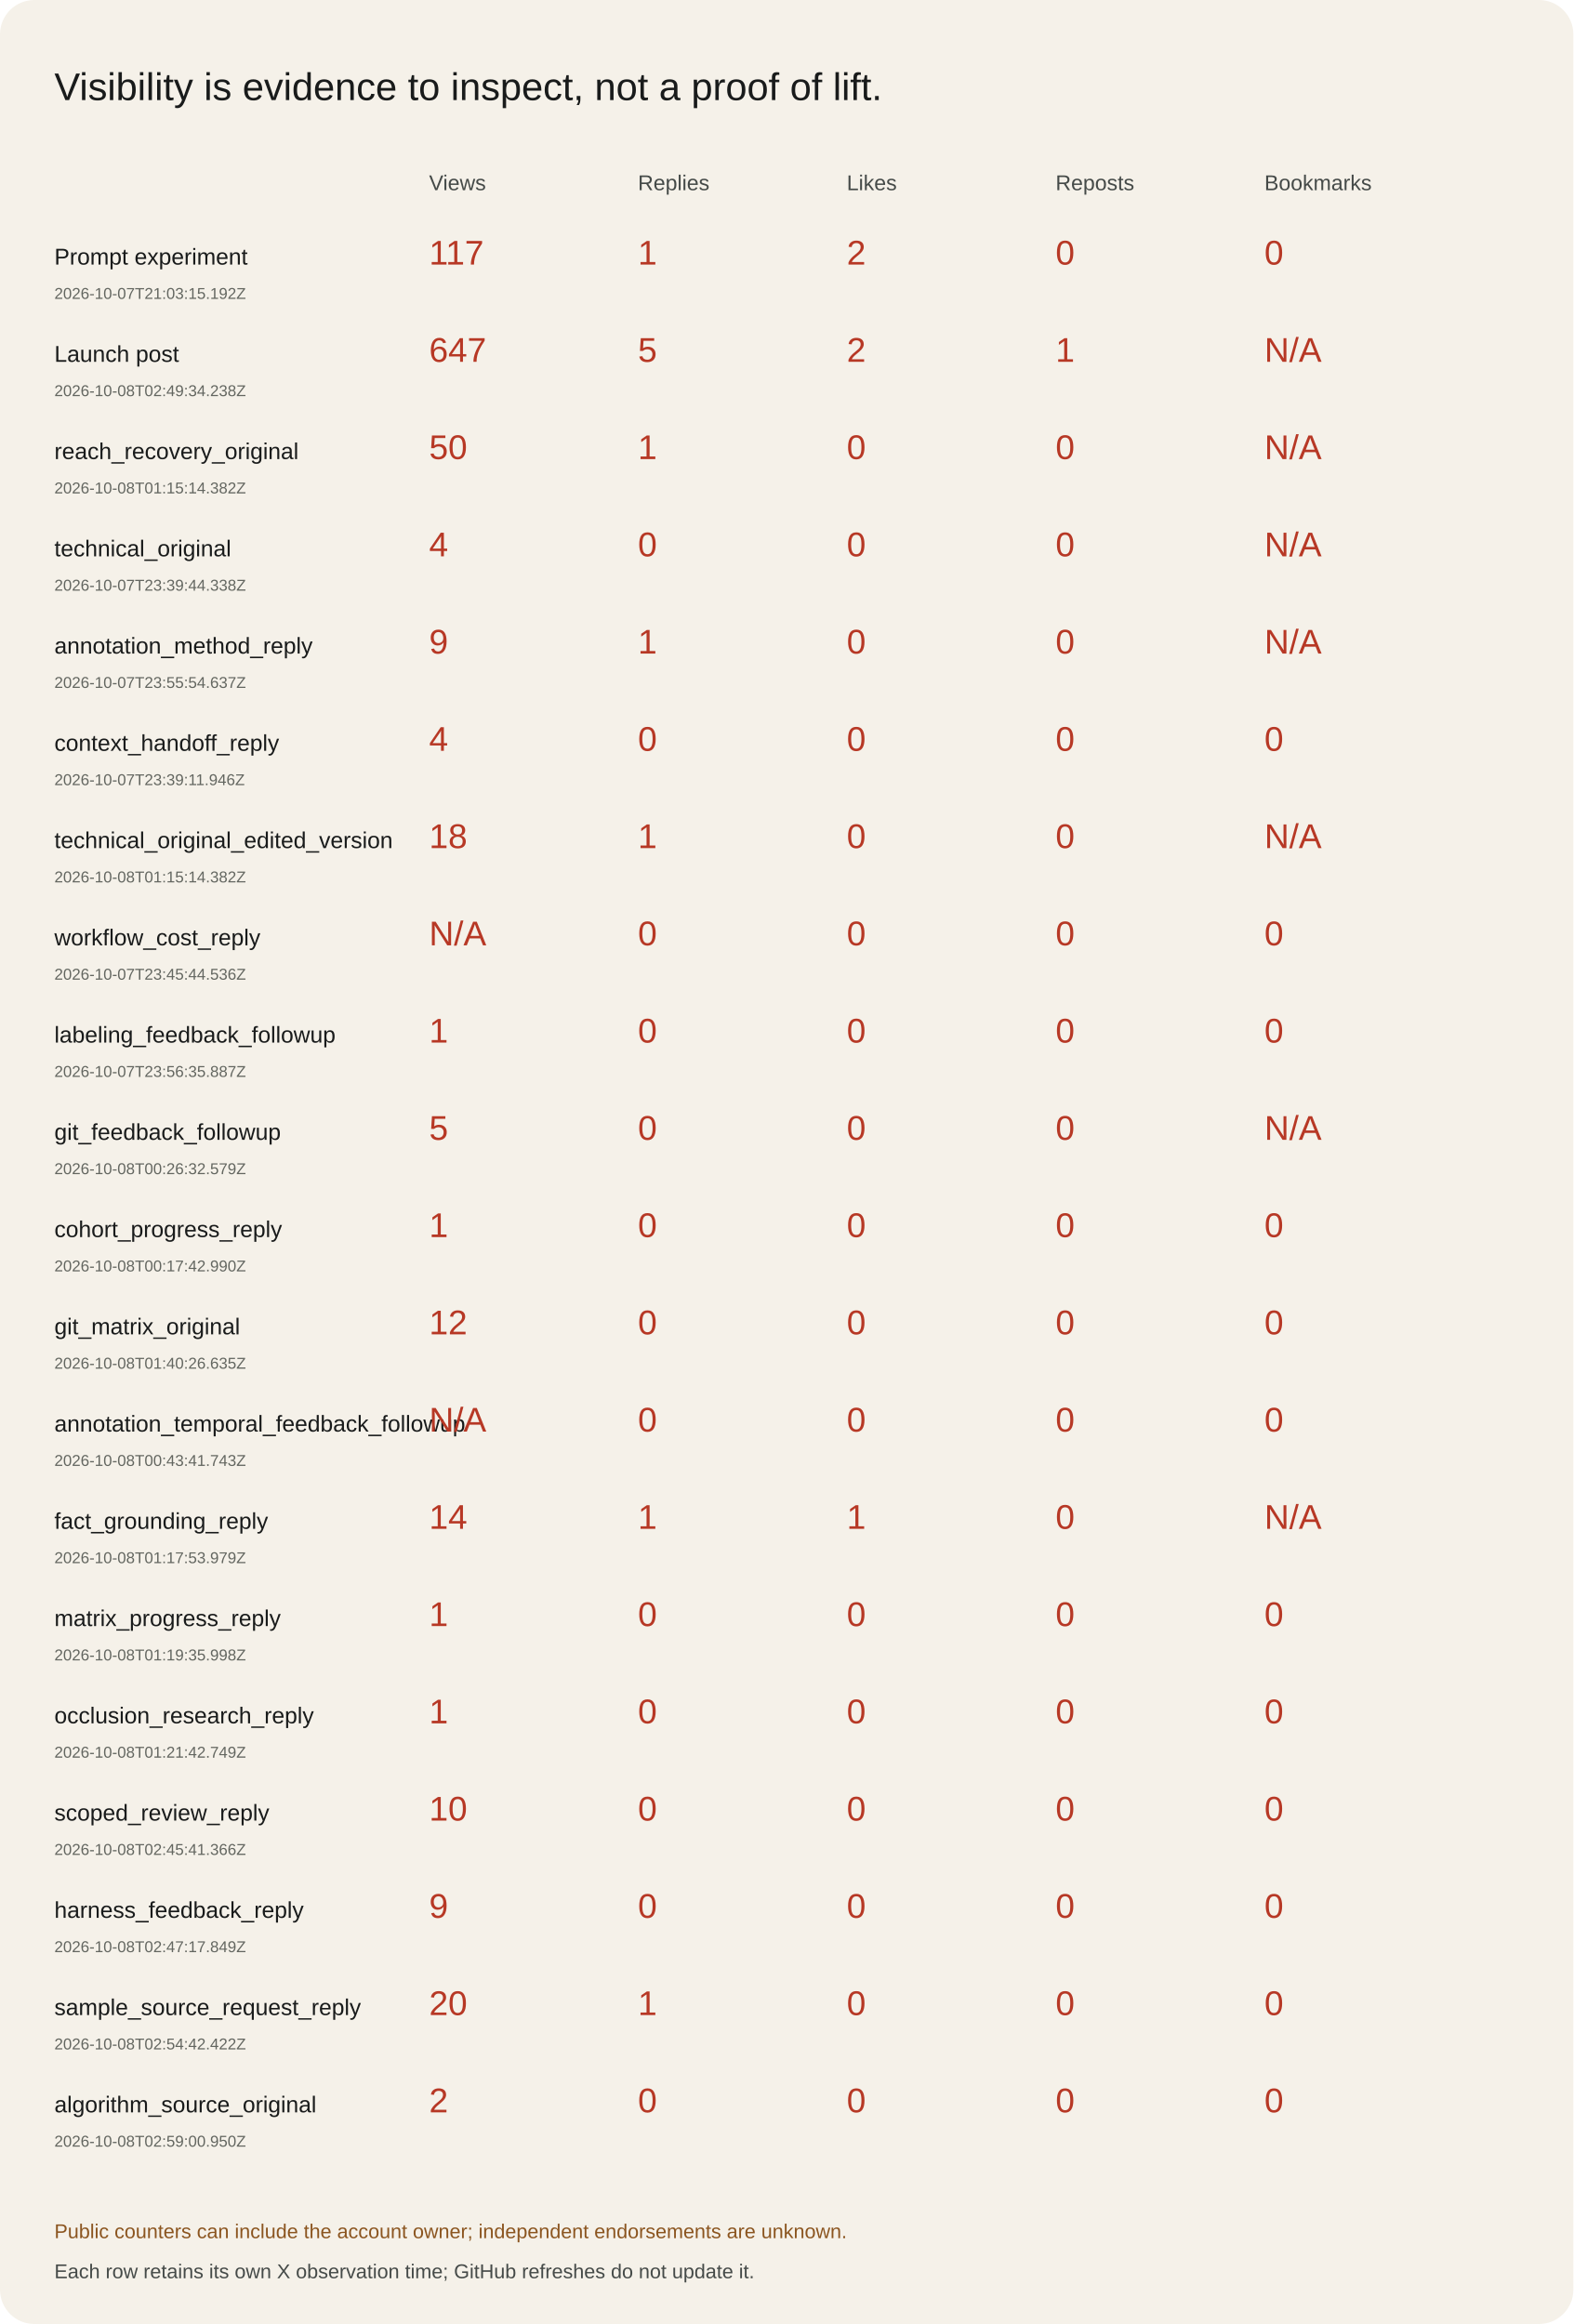
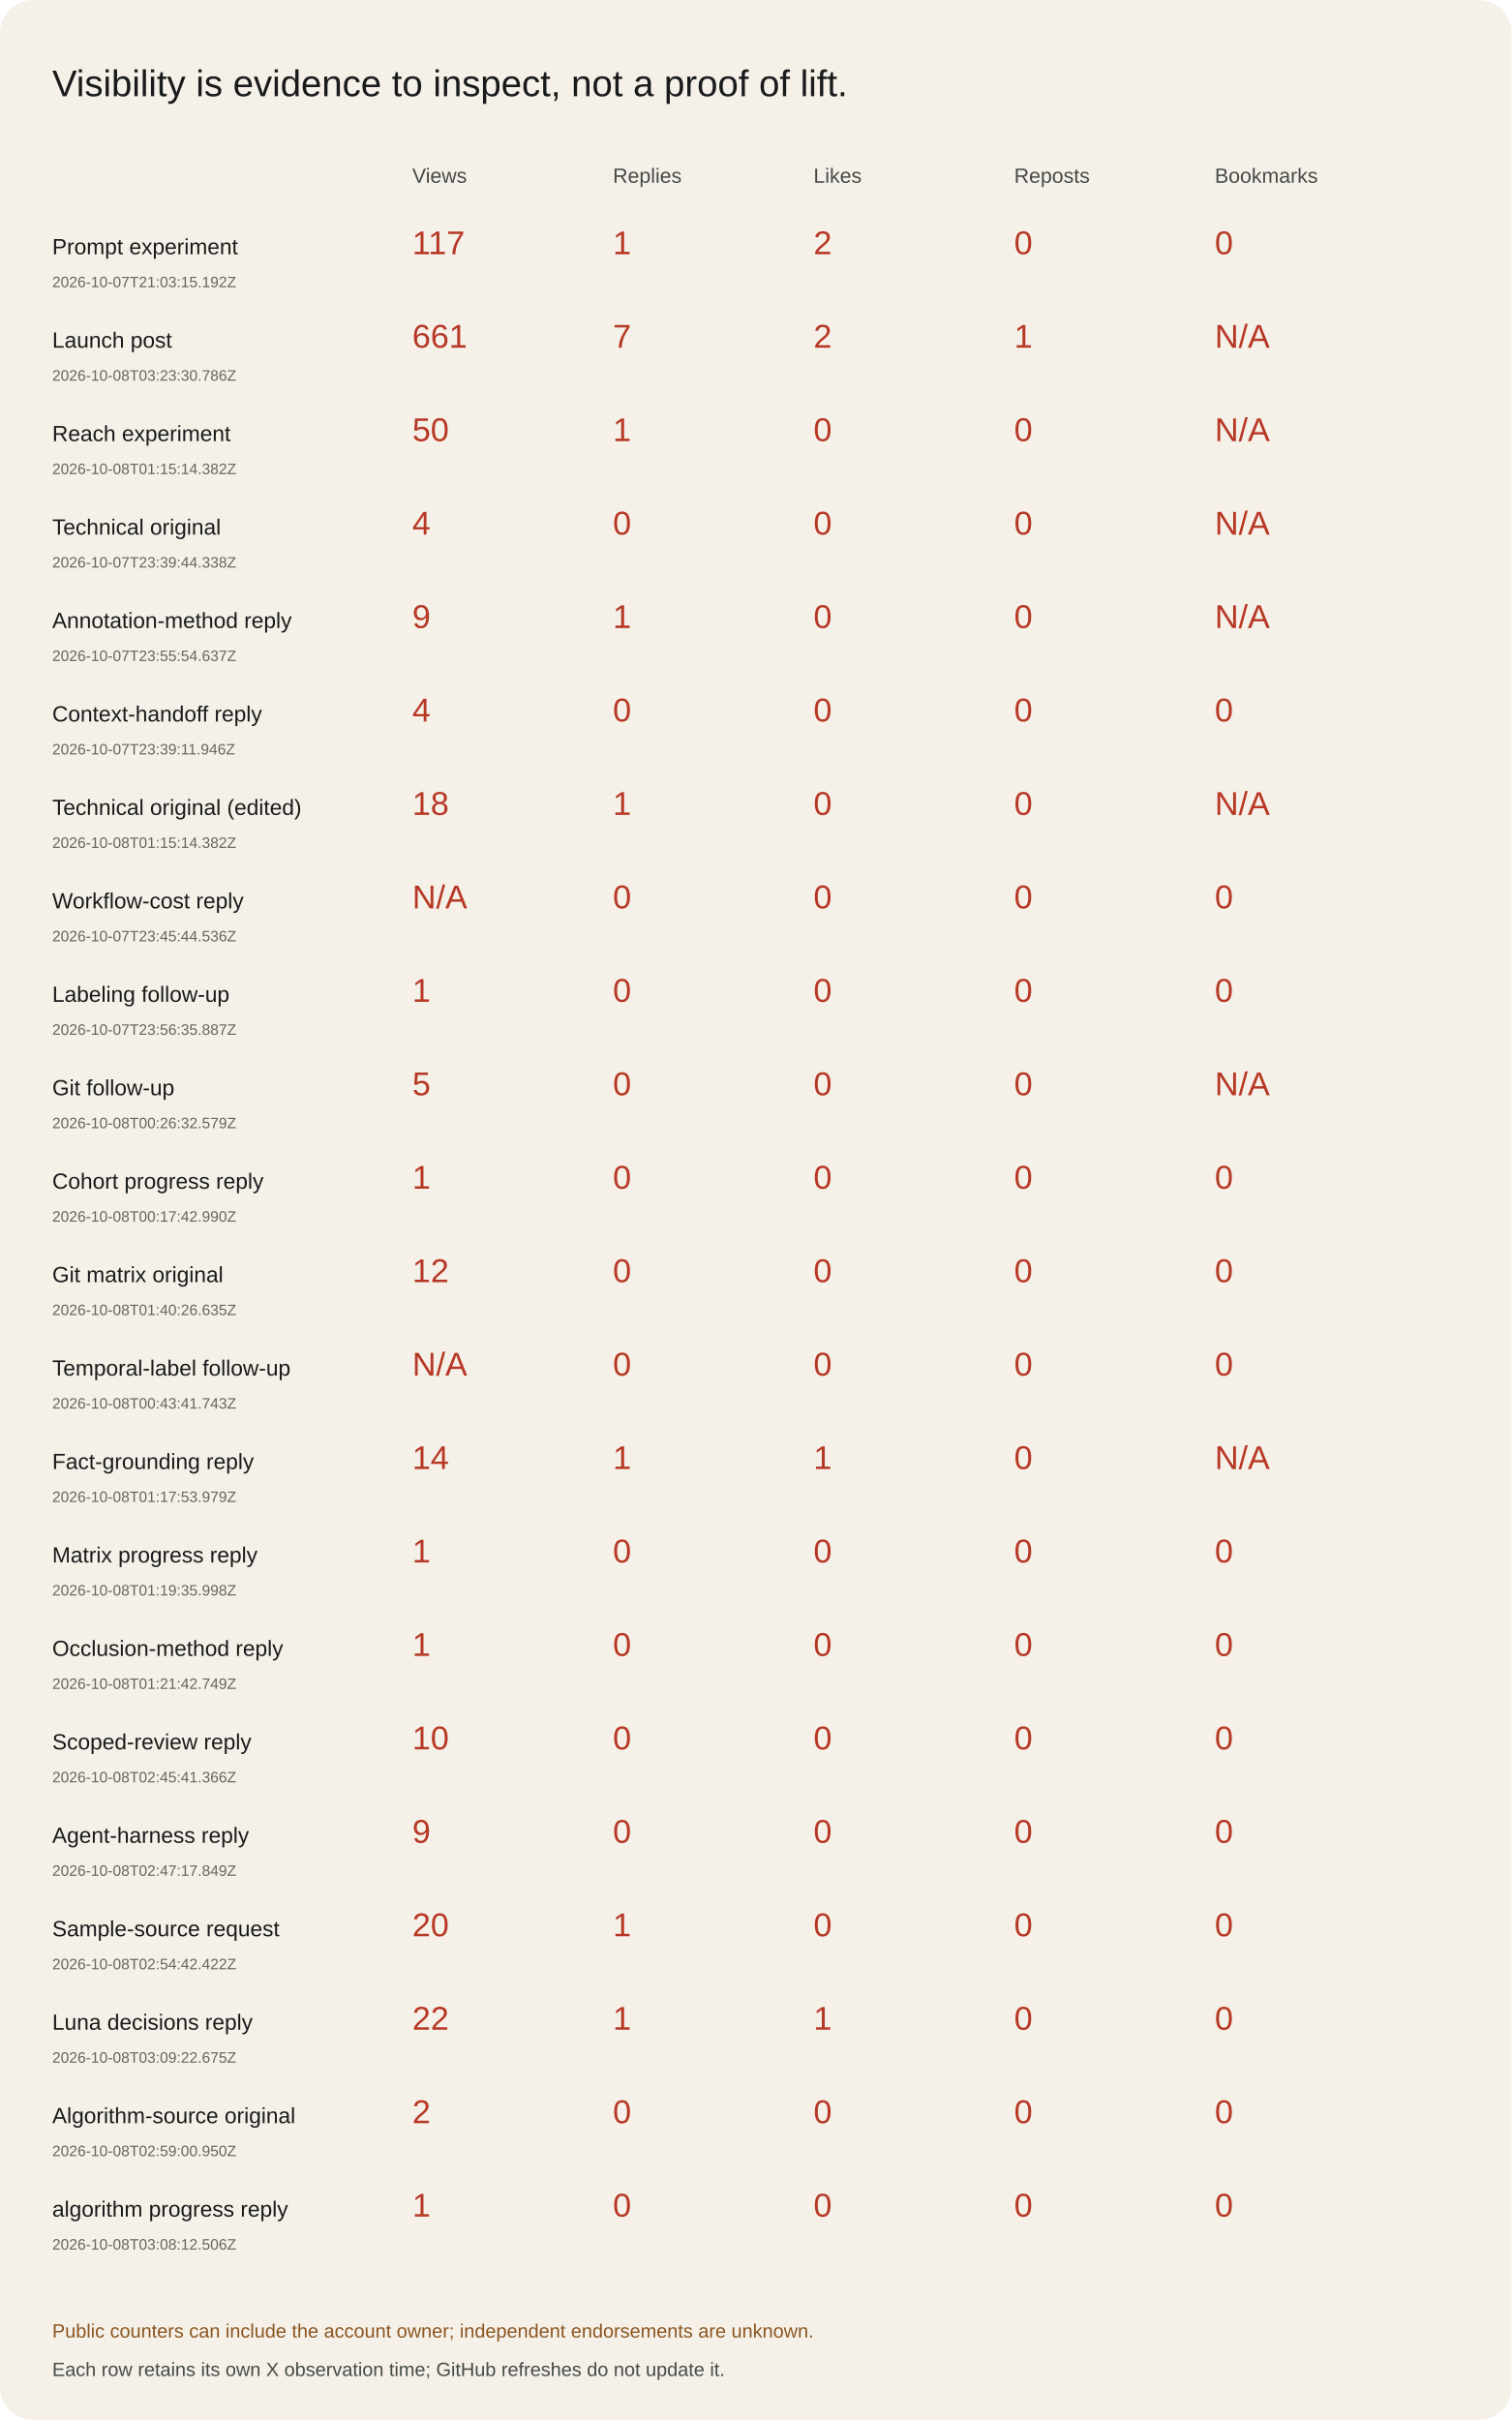
- <svg xmlns="http://www.w3.org/2000/svg" width="1100" height="1625" viewBox="0 0 1100 1625" role="img">
-   <rect width="1100" height="1625" rx="24" fill="#f5f1e9" />
+ <svg xmlns="http://www.w3.org/2000/svg" width="1100" height="1761" viewBox="0 0 1100 1761" role="img">
+   <rect width="1100" height="1761" rx="24" fill="#f5f1e9" />
  <g font-family="Arial, sans-serif">
    <text x="38" y="70" font-size="27" fill="#191b1b">Visibility is evidence to inspect, not a proof of lift.</text>
    <text x="300" y="133" font-size="15" fill="#454a48">Views</text>
    <text x="446" y="133" font-size="15" fill="#454a48">Replies</text>
    <text x="592" y="133" font-size="15" fill="#454a48">Likes</text>
    <text x="738" y="133" font-size="15" fill="#454a48">Reposts</text>
    <text x="884" y="133" font-size="15" fill="#454a48">Bookmarks</text>
-     <text x="38" y="185" font-size="16" fill="#191b1b">Prompt experiment</text>
+     <svg x="38" y="166" width="244" height="43" viewBox="0 0 244 43" overflow="hidden">
+       <text x="0" y="19" font-size="16" fill="#191b1b">Prompt experiment</text>
+     </svg>
    <text x="300" y="185" font-size="24" fill="#b73825">117</text>
    <text x="446" y="185" font-size="24" fill="#b73825">1</text>
    <text x="592" y="185" font-size="24" fill="#b73825">2</text>
    <text x="738" y="185" font-size="24" fill="#b73825">0</text>
    <text x="884" y="185" font-size="24" fill="#b73825">0</text>
    <text x="38" y="209" font-size="11" fill="#636660">2026-10-07T21:03:15.192Z</text>
-     <text x="38" y="253" font-size="16" fill="#191b1b">Launch post</text>
-     <text x="300" y="253" font-size="24" fill="#b73825">647</text>
-     <text x="446" y="253" font-size="24" fill="#b73825">5</text>
+     <svg x="38" y="234" width="244" height="43" viewBox="0 0 244 43" overflow="hidden">
+       <text x="0" y="19" font-size="16" fill="#191b1b">Launch post</text>
+     </svg>
+     <text x="300" y="253" font-size="24" fill="#b73825">661</text>
+     <text x="446" y="253" font-size="24" fill="#b73825">7</text>
    <text x="592" y="253" font-size="24" fill="#b73825">2</text>
    <text x="738" y="253" font-size="24" fill="#b73825">1</text>
    <text x="884" y="253" font-size="24" fill="#b73825">N/A</text>
-     <text x="38" y="277" font-size="11" fill="#636660">2026-10-08T02:49:34.238Z</text>
-     <text x="38" y="321" font-size="16" fill="#191b1b">reach_recovery_original</text>
+     <text x="38" y="277" font-size="11" fill="#636660">2026-10-08T03:23:30.786Z</text>
+     <svg x="38" y="302" width="244" height="43" viewBox="0 0 244 43" overflow="hidden">
+       <text x="0" y="19" font-size="16" fill="#191b1b">Reach experiment</text>
+     </svg>
    <text x="300" y="321" font-size="24" fill="#b73825">50</text>
    <text x="446" y="321" font-size="24" fill="#b73825">1</text>
    <text x="592" y="321" font-size="24" fill="#b73825">0</text>
    <text x="738" y="321" font-size="24" fill="#b73825">0</text>
    <text x="884" y="321" font-size="24" fill="#b73825">N/A</text>
    <text x="38" y="345" font-size="11" fill="#636660">2026-10-08T01:15:14.382Z</text>
-     <text x="38" y="389" font-size="16" fill="#191b1b">technical_original</text>
+     <svg x="38" y="370" width="244" height="43" viewBox="0 0 244 43" overflow="hidden">
+       <text x="0" y="19" font-size="16" fill="#191b1b">Technical original</text>
+     </svg>
    <text x="300" y="389" font-size="24" fill="#b73825">4</text>
    <text x="446" y="389" font-size="24" fill="#b73825">0</text>
    <text x="592" y="389" font-size="24" fill="#b73825">0</text>
    <text x="738" y="389" font-size="24" fill="#b73825">0</text>
    <text x="884" y="389" font-size="24" fill="#b73825">N/A</text>
    <text x="38" y="413" font-size="11" fill="#636660">2026-10-07T23:39:44.338Z</text>
-     <text x="38" y="457" font-size="16" fill="#191b1b">annotation_method_reply</text>
+     <svg x="38" y="438" width="244" height="43" viewBox="0 0 244 43" overflow="hidden">
+       <text x="0" y="19" font-size="16" fill="#191b1b">Annotation-method reply</text>
+     </svg>
    <text x="300" y="457" font-size="24" fill="#b73825">9</text>
    <text x="446" y="457" font-size="24" fill="#b73825">1</text>
    <text x="592" y="457" font-size="24" fill="#b73825">0</text>
    <text x="738" y="457" font-size="24" fill="#b73825">0</text>
    <text x="884" y="457" font-size="24" fill="#b73825">N/A</text>
    <text x="38" y="481" font-size="11" fill="#636660">2026-10-07T23:55:54.637Z</text>
-     <text x="38" y="525" font-size="16" fill="#191b1b">context_handoff_reply</text>
+     <svg x="38" y="506" width="244" height="43" viewBox="0 0 244 43" overflow="hidden">
+       <text x="0" y="19" font-size="16" fill="#191b1b">Context-handoff reply</text>
+     </svg>
    <text x="300" y="525" font-size="24" fill="#b73825">4</text>
    <text x="446" y="525" font-size="24" fill="#b73825">0</text>
    <text x="592" y="525" font-size="24" fill="#b73825">0</text>
    <text x="738" y="525" font-size="24" fill="#b73825">0</text>
    <text x="884" y="525" font-size="24" fill="#b73825">0</text>
    <text x="38" y="549" font-size="11" fill="#636660">2026-10-07T23:39:11.946Z</text>
-     <text x="38" y="593" font-size="16" fill="#191b1b">technical_original_edited_version</text>
+     <svg x="38" y="574" width="244" height="43" viewBox="0 0 244 43" overflow="hidden">
+       <text x="0" y="19" font-size="16" fill="#191b1b">Technical original (edited)</text>
+     </svg>
    <text x="300" y="593" font-size="24" fill="#b73825">18</text>
    <text x="446" y="593" font-size="24" fill="#b73825">1</text>
    <text x="592" y="593" font-size="24" fill="#b73825">0</text>
    <text x="738" y="593" font-size="24" fill="#b73825">0</text>
    <text x="884" y="593" font-size="24" fill="#b73825">N/A</text>
    <text x="38" y="617" font-size="11" fill="#636660">2026-10-08T01:15:14.382Z</text>
-     <text x="38" y="661" font-size="16" fill="#191b1b">workflow_cost_reply</text>
+     <svg x="38" y="642" width="244" height="43" viewBox="0 0 244 43" overflow="hidden">
+       <text x="0" y="19" font-size="16" fill="#191b1b">Workflow-cost reply</text>
+     </svg>
    <text x="300" y="661" font-size="24" fill="#b73825">N/A</text>
    <text x="446" y="661" font-size="24" fill="#b73825">0</text>
    <text x="592" y="661" font-size="24" fill="#b73825">0</text>
    <text x="738" y="661" font-size="24" fill="#b73825">0</text>
    <text x="884" y="661" font-size="24" fill="#b73825">0</text>
    <text x="38" y="685" font-size="11" fill="#636660">2026-10-07T23:45:44.536Z</text>
-     <text x="38" y="729" font-size="16" fill="#191b1b">labeling_feedback_followup</text>
+     <svg x="38" y="710" width="244" height="43" viewBox="0 0 244 43" overflow="hidden">
+       <text x="0" y="19" font-size="16" fill="#191b1b">Labeling follow-up</text>
+     </svg>
    <text x="300" y="729" font-size="24" fill="#b73825">1</text>
    <text x="446" y="729" font-size="24" fill="#b73825">0</text>
    <text x="592" y="729" font-size="24" fill="#b73825">0</text>
    <text x="738" y="729" font-size="24" fill="#b73825">0</text>
    <text x="884" y="729" font-size="24" fill="#b73825">0</text>
    <text x="38" y="753" font-size="11" fill="#636660">2026-10-07T23:56:35.887Z</text>
-     <text x="38" y="797" font-size="16" fill="#191b1b">git_feedback_followup</text>
+     <svg x="38" y="778" width="244" height="43" viewBox="0 0 244 43" overflow="hidden">
+       <text x="0" y="19" font-size="16" fill="#191b1b">Git follow-up</text>
+     </svg>
    <text x="300" y="797" font-size="24" fill="#b73825">5</text>
    <text x="446" y="797" font-size="24" fill="#b73825">0</text>
    <text x="592" y="797" font-size="24" fill="#b73825">0</text>
    <text x="738" y="797" font-size="24" fill="#b73825">0</text>
    <text x="884" y="797" font-size="24" fill="#b73825">N/A</text>
    <text x="38" y="821" font-size="11" fill="#636660">2026-10-08T00:26:32.579Z</text>
-     <text x="38" y="865" font-size="16" fill="#191b1b">cohort_progress_reply</text>
+     <svg x="38" y="846" width="244" height="43" viewBox="0 0 244 43" overflow="hidden">
+       <text x="0" y="19" font-size="16" fill="#191b1b">Cohort progress reply</text>
+     </svg>
    <text x="300" y="865" font-size="24" fill="#b73825">1</text>
    <text x="446" y="865" font-size="24" fill="#b73825">0</text>
    <text x="592" y="865" font-size="24" fill="#b73825">0</text>
    <text x="738" y="865" font-size="24" fill="#b73825">0</text>
    <text x="884" y="865" font-size="24" fill="#b73825">0</text>
    <text x="38" y="889" font-size="11" fill="#636660">2026-10-08T00:17:42.990Z</text>
-     <text x="38" y="933" font-size="16" fill="#191b1b">git_matrix_original</text>
+     <svg x="38" y="914" width="244" height="43" viewBox="0 0 244 43" overflow="hidden">
+       <text x="0" y="19" font-size="16" fill="#191b1b">Git matrix original</text>
+     </svg>
    <text x="300" y="933" font-size="24" fill="#b73825">12</text>
    <text x="446" y="933" font-size="24" fill="#b73825">0</text>
    <text x="592" y="933" font-size="24" fill="#b73825">0</text>
    <text x="738" y="933" font-size="24" fill="#b73825">0</text>
    <text x="884" y="933" font-size="24" fill="#b73825">0</text>
    <text x="38" y="957" font-size="11" fill="#636660">2026-10-08T01:40:26.635Z</text>
-     <text x="38" y="1001" font-size="16" fill="#191b1b">annotation_temporal_feedback_followup</text>
+     <svg x="38" y="982" width="244" height="43" viewBox="0 0 244 43" overflow="hidden">
+       <text x="0" y="19" font-size="16" fill="#191b1b">Temporal-label follow-up</text>
+     </svg>
    <text x="300" y="1001" font-size="24" fill="#b73825">N/A</text>
    <text x="446" y="1001" font-size="24" fill="#b73825">0</text>
    <text x="592" y="1001" font-size="24" fill="#b73825">0</text>
    <text x="738" y="1001" font-size="24" fill="#b73825">0</text>
    <text x="884" y="1001" font-size="24" fill="#b73825">0</text>
    <text x="38" y="1025" font-size="11" fill="#636660">2026-10-08T00:43:41.743Z</text>
-     <text x="38" y="1069" font-size="16" fill="#191b1b">fact_grounding_reply</text>
+     <svg x="38" y="1050" width="244" height="43" viewBox="0 0 244 43" overflow="hidden">
+       <text x="0" y="19" font-size="16" fill="#191b1b">Fact-grounding reply</text>
+     </svg>
    <text x="300" y="1069" font-size="24" fill="#b73825">14</text>
    <text x="446" y="1069" font-size="24" fill="#b73825">1</text>
    <text x="592" y="1069" font-size="24" fill="#b73825">1</text>
    <text x="738" y="1069" font-size="24" fill="#b73825">0</text>
    <text x="884" y="1069" font-size="24" fill="#b73825">N/A</text>
    <text x="38" y="1093" font-size="11" fill="#636660">2026-10-08T01:17:53.979Z</text>
-     <text x="38" y="1137" font-size="16" fill="#191b1b">matrix_progress_reply</text>
+     <svg x="38" y="1118" width="244" height="43" viewBox="0 0 244 43" overflow="hidden">
+       <text x="0" y="19" font-size="16" fill="#191b1b">Matrix progress reply</text>
+     </svg>
    <text x="300" y="1137" font-size="24" fill="#b73825">1</text>
    <text x="446" y="1137" font-size="24" fill="#b73825">0</text>
    <text x="592" y="1137" font-size="24" fill="#b73825">0</text>
    <text x="738" y="1137" font-size="24" fill="#b73825">0</text>
    <text x="884" y="1137" font-size="24" fill="#b73825">0</text>
    <text x="38" y="1161" font-size="11" fill="#636660">2026-10-08T01:19:35.998Z</text>
-     <text x="38" y="1205" font-size="16" fill="#191b1b">occlusion_research_reply</text>
+     <svg x="38" y="1186" width="244" height="43" viewBox="0 0 244 43" overflow="hidden">
+       <text x="0" y="19" font-size="16" fill="#191b1b">Occlusion-method reply</text>
+     </svg>
    <text x="300" y="1205" font-size="24" fill="#b73825">1</text>
    <text x="446" y="1205" font-size="24" fill="#b73825">0</text>
    <text x="592" y="1205" font-size="24" fill="#b73825">0</text>
    <text x="738" y="1205" font-size="24" fill="#b73825">0</text>
    <text x="884" y="1205" font-size="24" fill="#b73825">0</text>
    <text x="38" y="1229" font-size="11" fill="#636660">2026-10-08T01:21:42.749Z</text>
-     <text x="38" y="1273" font-size="16" fill="#191b1b">scoped_review_reply</text>
+     <svg x="38" y="1254" width="244" height="43" viewBox="0 0 244 43" overflow="hidden">
+       <text x="0" y="19" font-size="16" fill="#191b1b">Scoped-review reply</text>
+     </svg>
    <text x="300" y="1273" font-size="24" fill="#b73825">10</text>
    <text x="446" y="1273" font-size="24" fill="#b73825">0</text>
    <text x="592" y="1273" font-size="24" fill="#b73825">0</text>
    <text x="738" y="1273" font-size="24" fill="#b73825">0</text>
    <text x="884" y="1273" font-size="24" fill="#b73825">0</text>
    <text x="38" y="1297" font-size="11" fill="#636660">2026-10-08T02:45:41.366Z</text>
-     <text x="38" y="1341" font-size="16" fill="#191b1b">harness_feedback_reply</text>
+     <svg x="38" y="1322" width="244" height="43" viewBox="0 0 244 43" overflow="hidden">
+       <text x="0" y="19" font-size="16" fill="#191b1b">Agent-harness reply</text>
+     </svg>
    <text x="300" y="1341" font-size="24" fill="#b73825">9</text>
    <text x="446" y="1341" font-size="24" fill="#b73825">0</text>
    <text x="592" y="1341" font-size="24" fill="#b73825">0</text>
    <text x="738" y="1341" font-size="24" fill="#b73825">0</text>
    <text x="884" y="1341" font-size="24" fill="#b73825">0</text>
    <text x="38" y="1365" font-size="11" fill="#636660">2026-10-08T02:47:17.849Z</text>
-     <text x="38" y="1409" font-size="16" fill="#191b1b">sample_source_request_reply</text>
+     <svg x="38" y="1390" width="244" height="43" viewBox="0 0 244 43" overflow="hidden">
+       <text x="0" y="19" font-size="16" fill="#191b1b">Sample-source request</text>
+     </svg>
    <text x="300" y="1409" font-size="24" fill="#b73825">20</text>
    <text x="446" y="1409" font-size="24" fill="#b73825">1</text>
    <text x="592" y="1409" font-size="24" fill="#b73825">0</text>
    <text x="738" y="1409" font-size="24" fill="#b73825">0</text>
    <text x="884" y="1409" font-size="24" fill="#b73825">0</text>
    <text x="38" y="1433" font-size="11" fill="#636660">2026-10-08T02:54:42.422Z</text>
-     <text x="38" y="1477" font-size="16" fill="#191b1b">algorithm_source_original</text>
-     <text x="300" y="1477" font-size="24" fill="#b73825">2</text>
-     <text x="446" y="1477" font-size="24" fill="#b73825">0</text>
-     <text x="592" y="1477" font-size="24" fill="#b73825">0</text>
+     <svg x="38" y="1458" width="244" height="43" viewBox="0 0 244 43" overflow="hidden">
+       <text x="0" y="19" font-size="16" fill="#191b1b">Luna decisions reply</text>
+     </svg>
+     <text x="300" y="1477" font-size="24" fill="#b73825">22</text>
+     <text x="446" y="1477" font-size="24" fill="#b73825">1</text>
+     <text x="592" y="1477" font-size="24" fill="#b73825">1</text>
    <text x="738" y="1477" font-size="24" fill="#b73825">0</text>
    <text x="884" y="1477" font-size="24" fill="#b73825">0</text>
-     <text x="38" y="1501" font-size="11" fill="#636660">2026-10-08T02:59:00.950Z</text>
-     <text x="38" y="1565" font-size="14" fill="#8b5520">Public counters can include the account owner; independent endorsements are unknown.</text>
-     <text x="38" y="1593" font-size="14" fill="#454a48">Each row retains its own X observation time; GitHub refreshes do not update it.</text>
+     <text x="38" y="1501" font-size="11" fill="#636660">2026-10-08T03:09:22.675Z</text>
+     <svg x="38" y="1526" width="244" height="43" viewBox="0 0 244 43" overflow="hidden">
+       <text x="0" y="19" font-size="16" fill="#191b1b">Algorithm-source original</text>
+     </svg>
+     <text x="300" y="1545" font-size="24" fill="#b73825">2</text>
+     <text x="446" y="1545" font-size="24" fill="#b73825">0</text>
+     <text x="592" y="1545" font-size="24" fill="#b73825">0</text>
+     <text x="738" y="1545" font-size="24" fill="#b73825">0</text>
+     <text x="884" y="1545" font-size="24" fill="#b73825">0</text>
+     <text x="38" y="1569" font-size="11" fill="#636660">2026-10-08T02:59:00.950Z</text>
+     <svg x="38" y="1594" width="244" height="43" viewBox="0 0 244 43" overflow="hidden">
+       <text x="0" y="19" font-size="16" fill="#191b1b">algorithm progress reply</text>
+     </svg>
+     <text x="300" y="1613" font-size="24" fill="#b73825">1</text>
+     <text x="446" y="1613" font-size="24" fill="#b73825">0</text>
+     <text x="592" y="1613" font-size="24" fill="#b73825">0</text>
+     <text x="738" y="1613" font-size="24" fill="#b73825">0</text>
+     <text x="884" y="1613" font-size="24" fill="#b73825">0</text>
+     <text x="38" y="1637" font-size="11" fill="#636660">2026-10-08T03:08:12.506Z</text>
+     <text x="38" y="1701" font-size="14" fill="#8b5520">Public counters can include the account owner; independent endorsements are unknown.</text>
+     <text x="38" y="1729" font-size="14" fill="#454a48">Each row retains its own X observation time; GitHub refreshes do not update it.</text>
  </g>
</svg>
